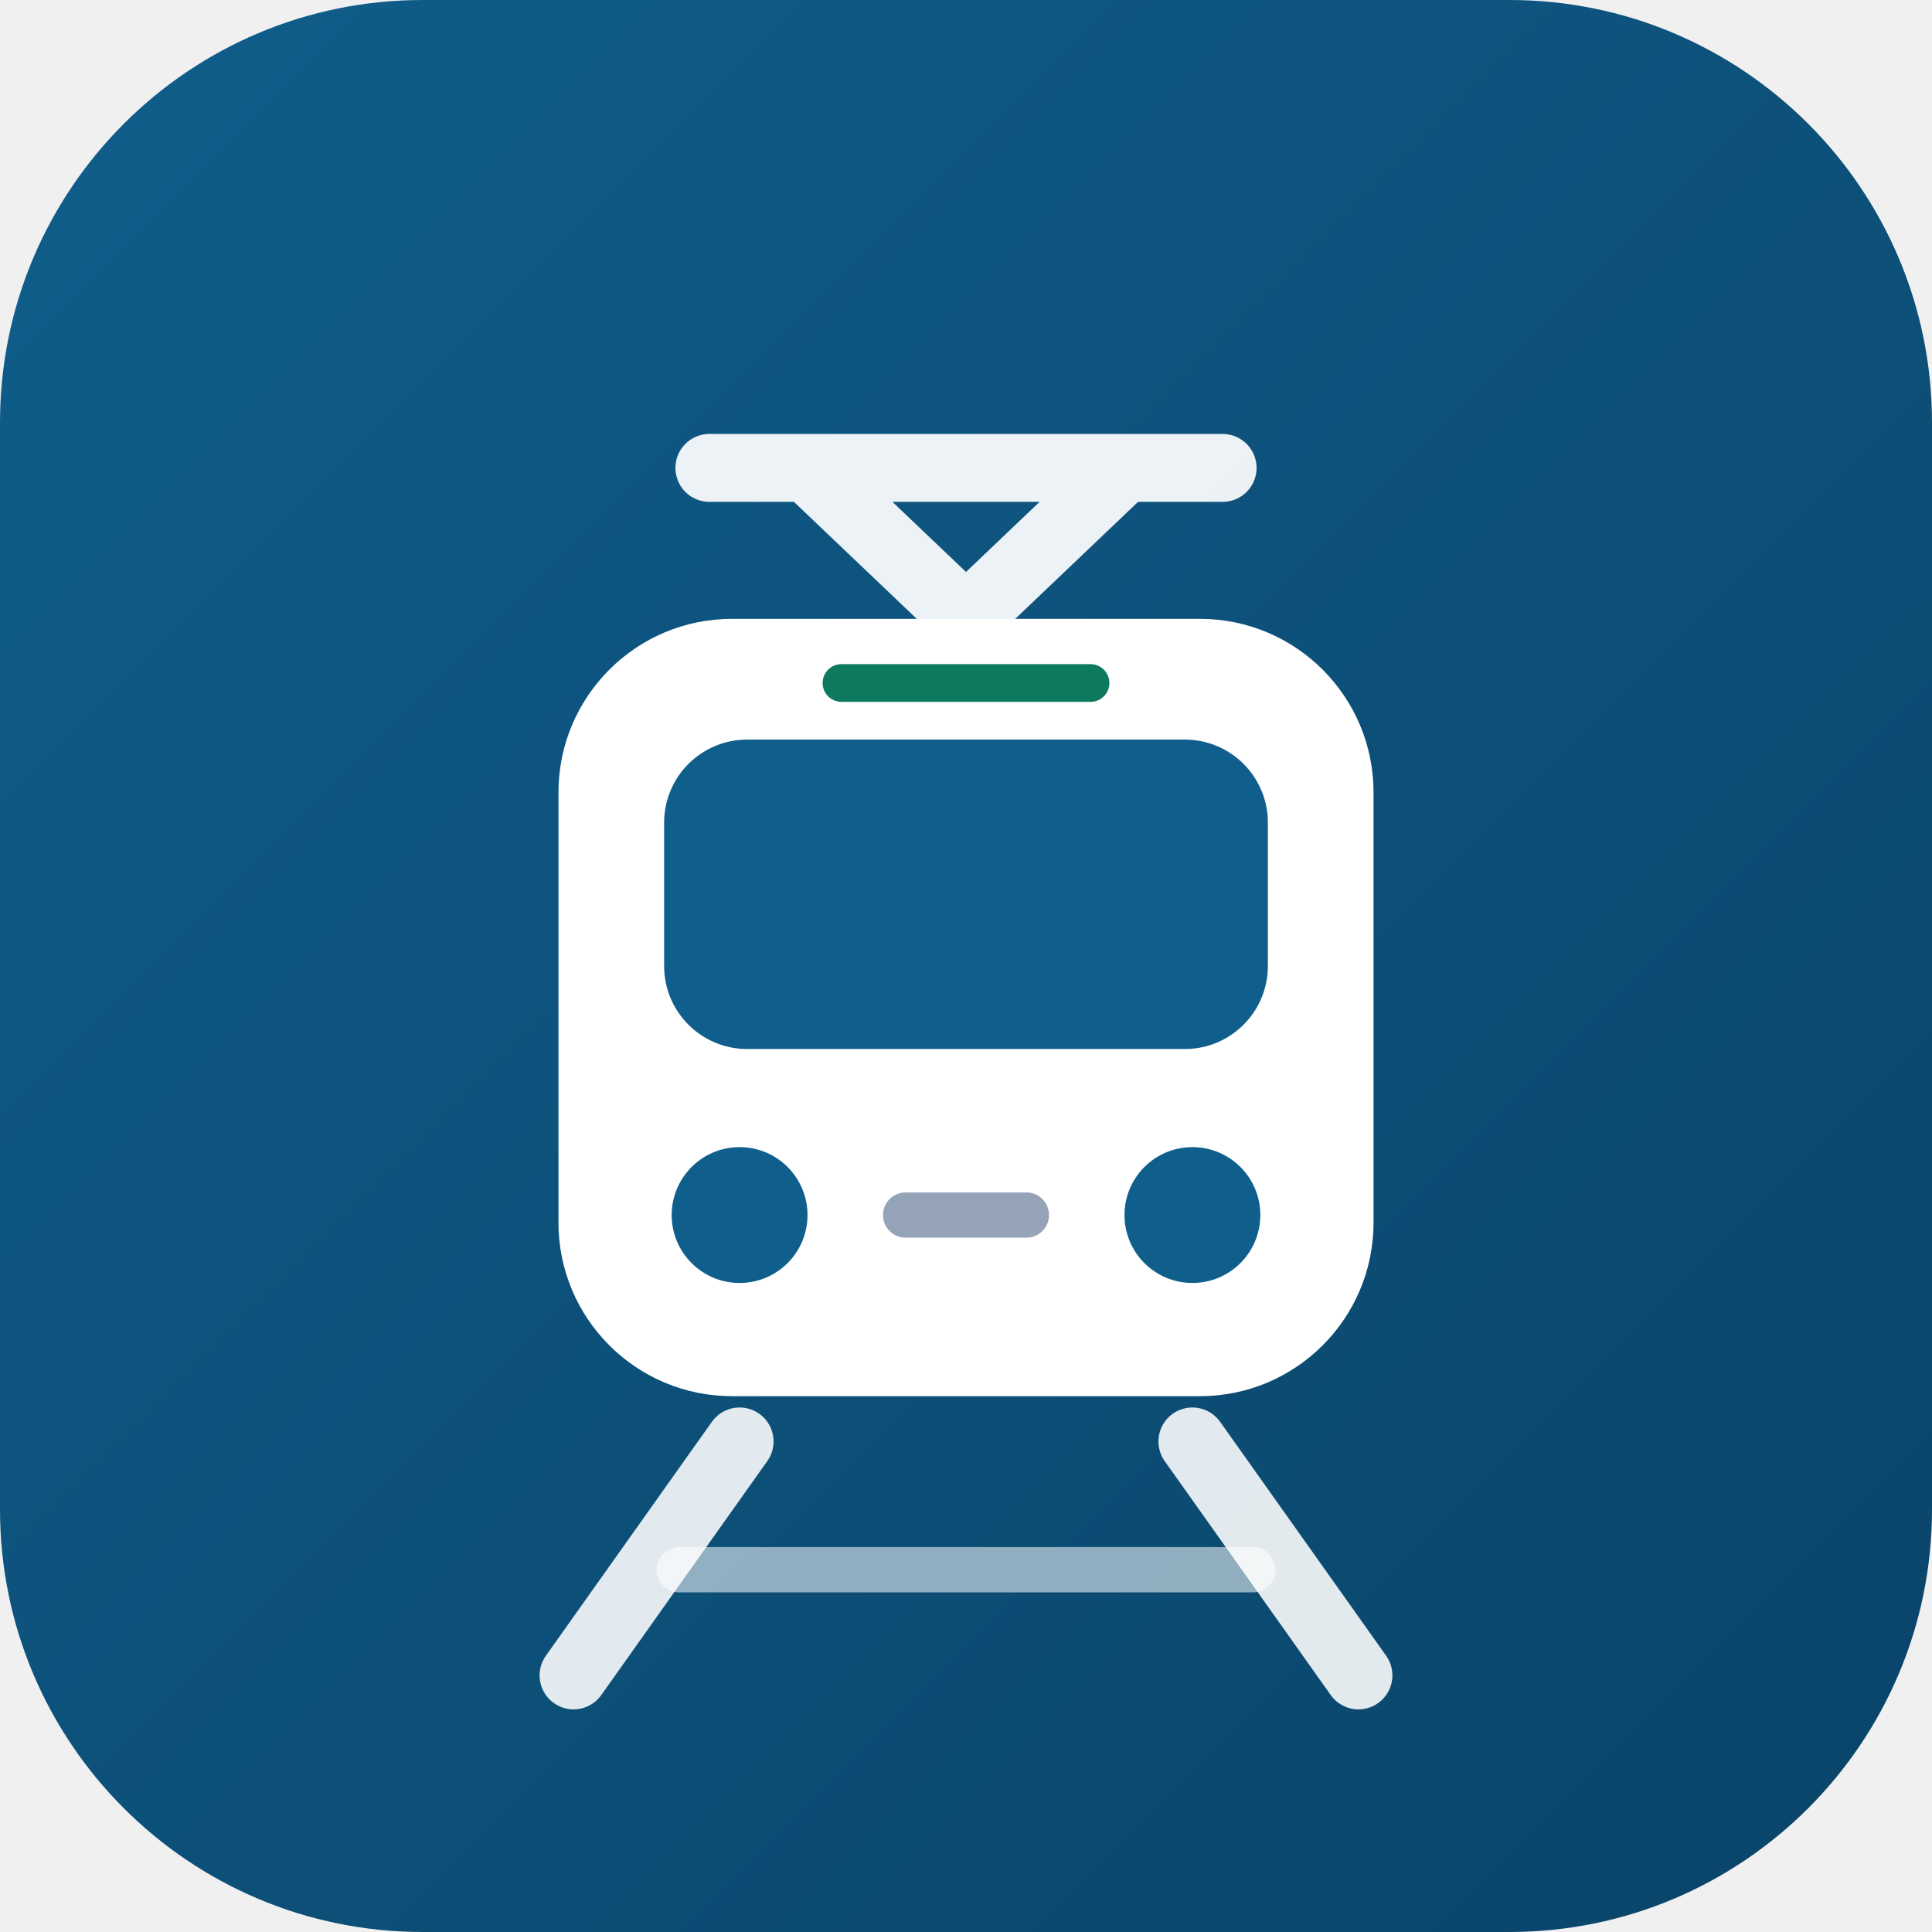
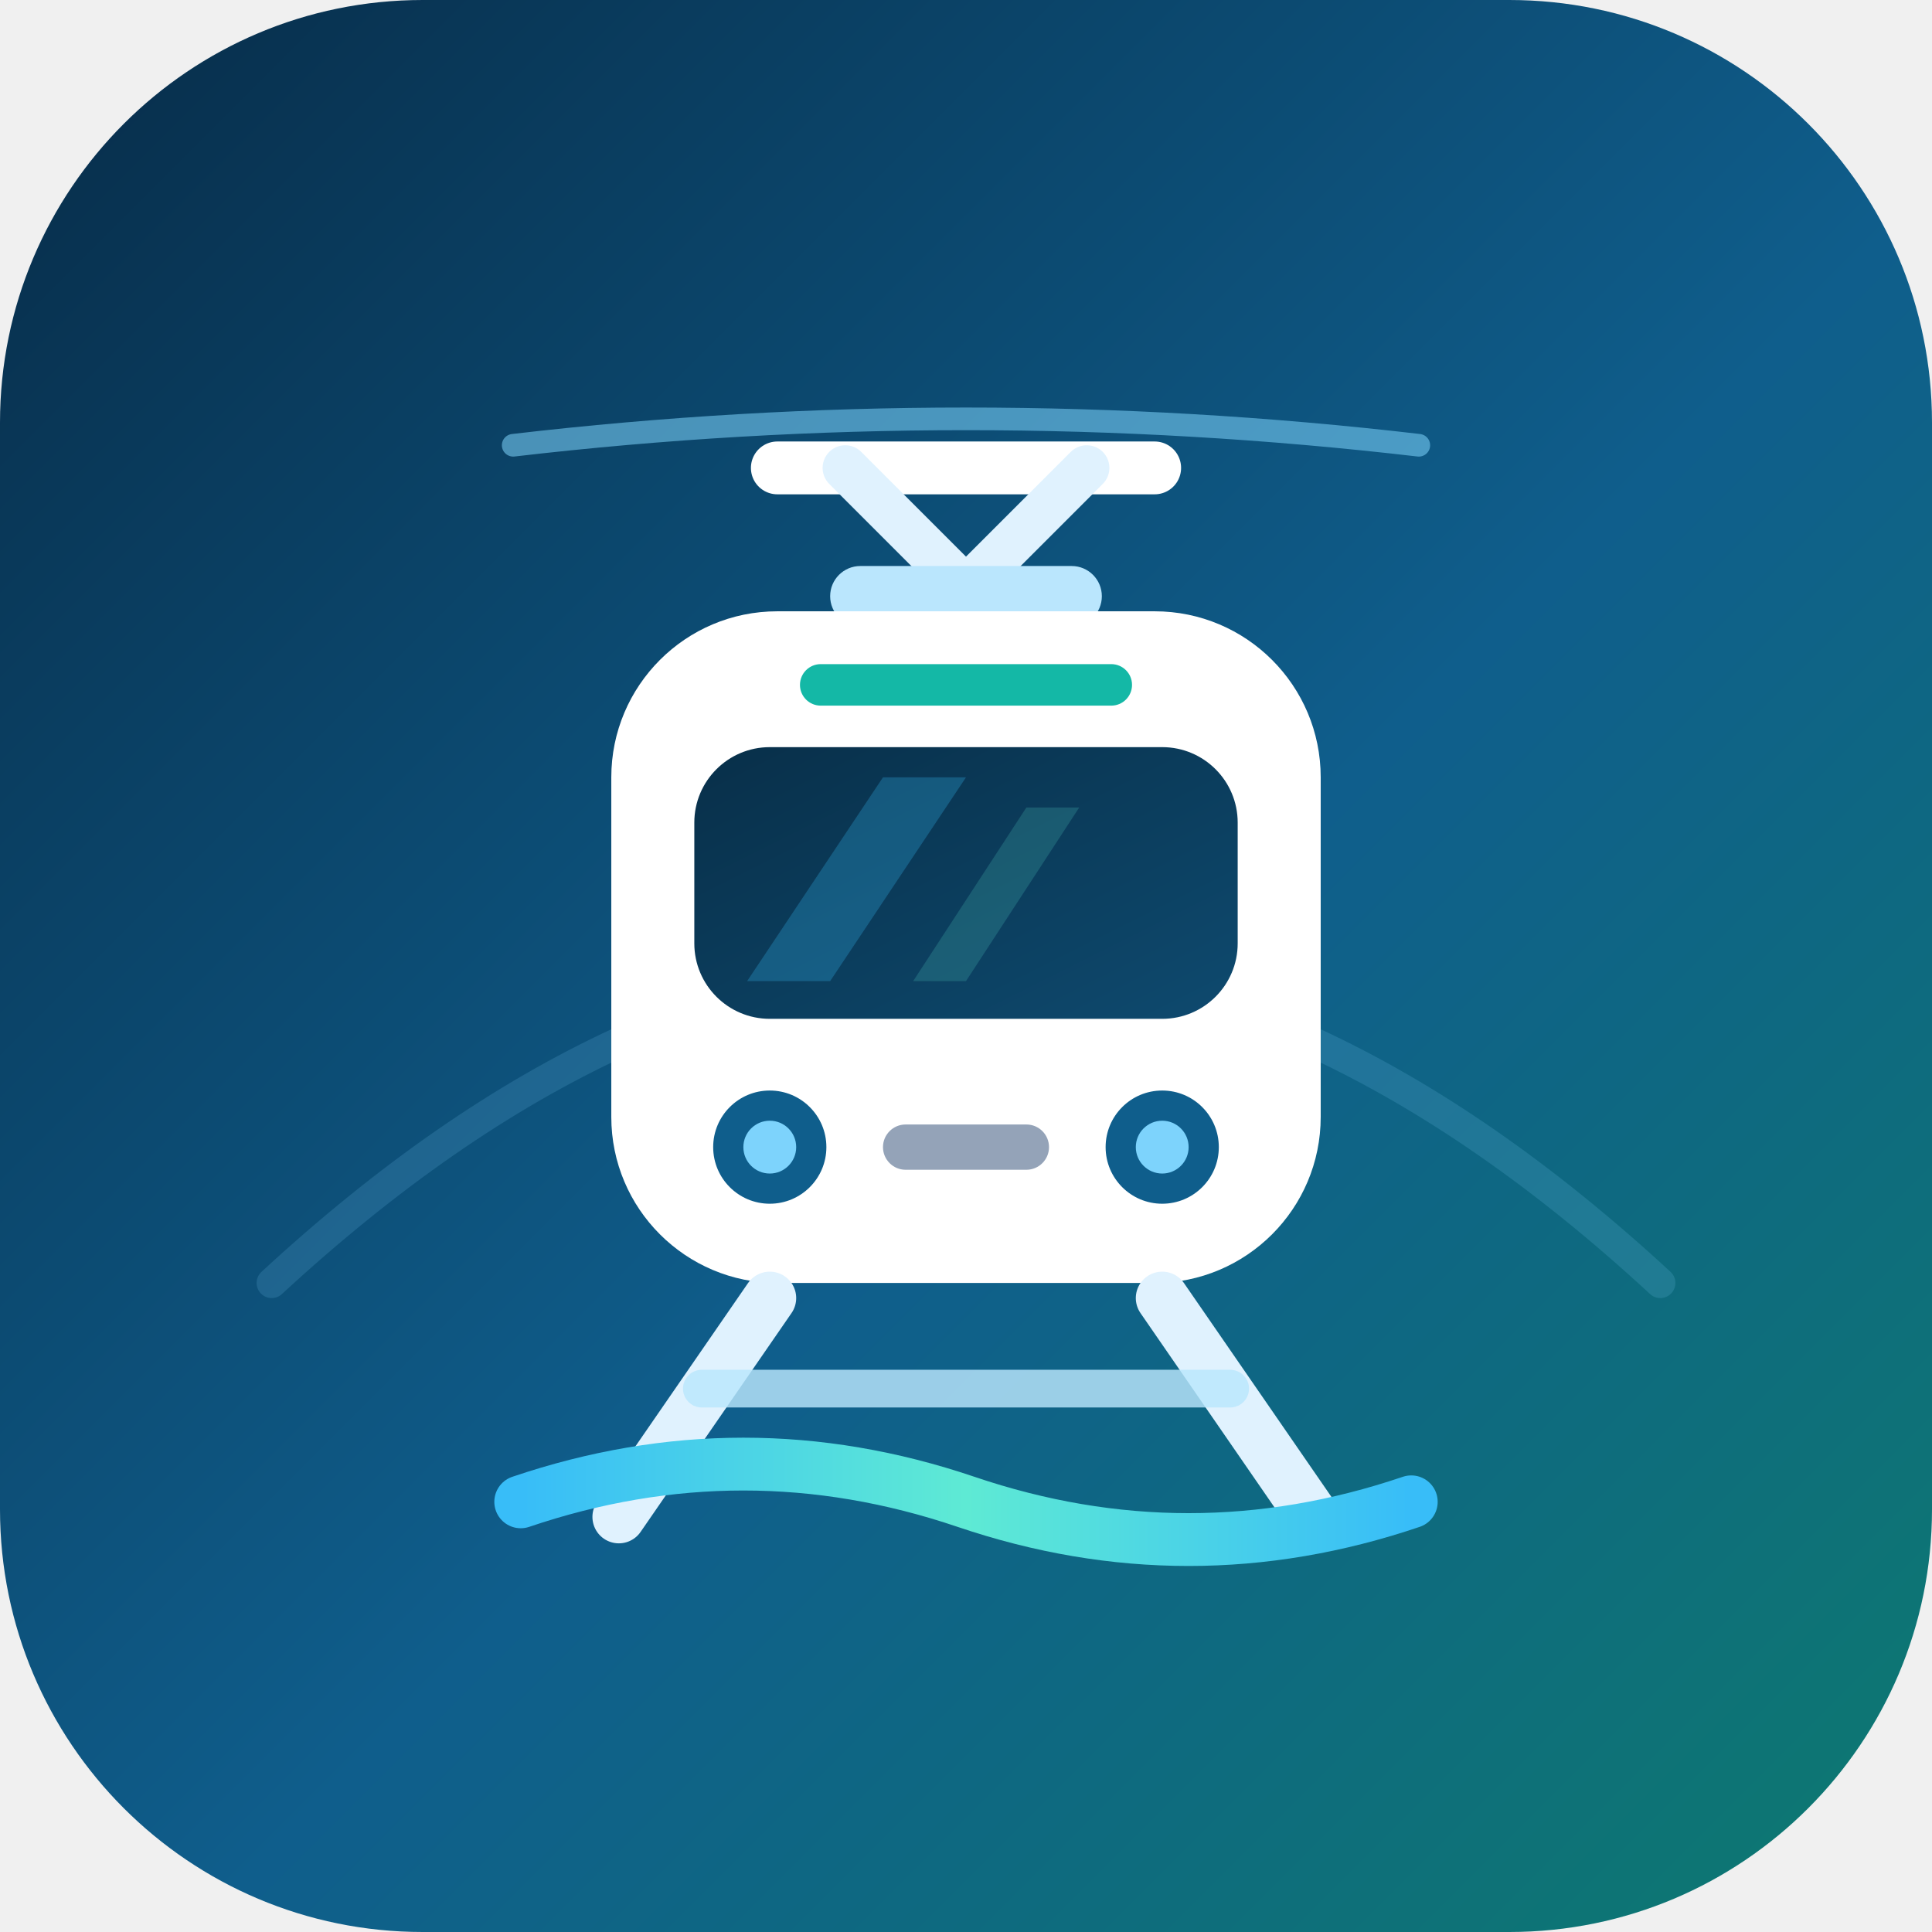
<svg xmlns="http://www.w3.org/2000/svg" viewBox="0 0 512 512" width="512" height="512">
  <defs>
-     <linearGradient id="bgGrad" x1="0%" y1="0%" x2="100%" y2="100%">
-       <stop offset="0%" stop-color="#0f5e8c" />
-       <stop offset="100%" stop-color="#0a4468" />
+     <linearGradient id="nevaBg" x1="0%" y1="0%" x2="100%" y2="100%">
+       <stop offset="0%" stop-color="#072B47" />
+       <stop offset="55%" stop-color="#0F5E8C" />
+       <stop offset="100%" stop-color="#0D7A6F" />
+     </linearGradient>
+     <linearGradient id="nevaGlass" x1="0%" y1="0%" x2="100%" y2="100%">
+       <stop offset="0%" stop-color="#082F49" />
+       <stop offset="100%" stop-color="#0E4A6F" />
+     </linearGradient>
+     <linearGradient id="nevaWave" x1="0%" y1="0%" x2="100%" y2="0%">
+       <stop offset="0%" stop-color="#38BDF8" />
+       <stop offset="50%" stop-color="#5EEAD4" />
+       <stop offset="100%" stop-color="#38BDF8" />
    </linearGradient>
  </defs>
-   <rect width="512" height="512" rx="112" fill="url(#bgGrad)" />
-   <path d="M188 124 L324 124 M214 124 L256 164 L298 124" fill="none" stroke="#ffffff" stroke-width="18" stroke-linecap="round" stroke-linejoin="round" opacity="0.92" />
-   <rect x="148" y="164" width="216" height="206" rx="46" fill="#ffffff" />
-   <rect x="176" y="196" width="160" height="82" rx="22" fill="#0f5e8c" />
-   <rect x="218" y="176" width="76" height="10" rx="5" fill="#0d7a5f" />
-   <circle cx="196" cy="322" r="18" fill="#0f5e8c" />
-   <circle cx="316" cy="322" r="18" fill="#0f5e8c" />
-   <rect x="234" y="316" width="44" height="12" rx="6" fill="#94a3b8" />
-   <path d="M196 382 L152 444 M316 382 L360 444" fill="none" stroke="#ffffff" stroke-width="18" stroke-linecap="round" opacity="0.88" />
-   <path d="M180 416 L332 416" fill="none" stroke="#ffffff" stroke-width="12" stroke-linecap="round" opacity="0.55" />
+   <rect width="512" height="512" rx="112" fill="url(#nevaBg)" />
+   <path d="M72 340 Q256 170 440 340" fill="none" stroke="#7DD3FC" stroke-width="8" stroke-linecap="round" opacity="0.16" />
+   <path d="M136 118 Q256 104 376 118" fill="none" stroke="#7DD3FC" stroke-width="6" stroke-linecap="round" opacity="0.55" />
+   <path d="M206 124 L306 124" fill="none" stroke="#FFFFFF" stroke-width="14" stroke-linecap="round" />
+   <path d="M224 124 L256 156 L288 124" fill="none" stroke="#E0F2FE" stroke-width="12" stroke-linecap="round" stroke-linejoin="round" />
+   <rect x="220" y="150" width="72" height="16" rx="8" fill="#BAE6FD" />
+   <rect x="162" y="162" width="188" height="178" rx="44" fill="#FFFFFF" />
+   <rect x="212" y="176" width="88" height="11" rx="5.5" fill="#14B8A6" />
+   <rect x="184" y="198" width="144" height="72" rx="20" fill="url(#nevaGlass)" />
+   <path d="M198 260 L234 206 L256 206 L220 260 Z" fill="#38BDF8" opacity="0.26" />
+   <path d="M242 260 L272 214 L286 214 L256 260 Z" fill="#5EEAD4" opacity="0.18" />
+   <circle cx="204" cy="304" r="15" fill="#0F5E8C" />
+   <circle cx="204" cy="304" r="7" fill="#7DD3FC" />
+   <circle cx="308" cy="304" r="15" fill="#0F5E8C" />
+   <circle cx="308" cy="304" r="7" fill="#7DD3FC" />
+   <rect x="234" y="298" width="44" height="12" rx="6" fill="#94A3B8" />
+   <path d="M204 344 L164 402 M308 344 L348 402" fill="none" stroke="#E0F2FE" stroke-width="14" stroke-linecap="round" />
+   <path d="M186 368 L326 368" fill="none" stroke="#BAE6FD" stroke-width="10" stroke-linecap="round" opacity="0.82" />
+   <path d="M138 398 Q197 378 256 398 T374 398" fill="none" stroke="url(#nevaWave)" stroke-width="14" stroke-linecap="round" />
</svg>
